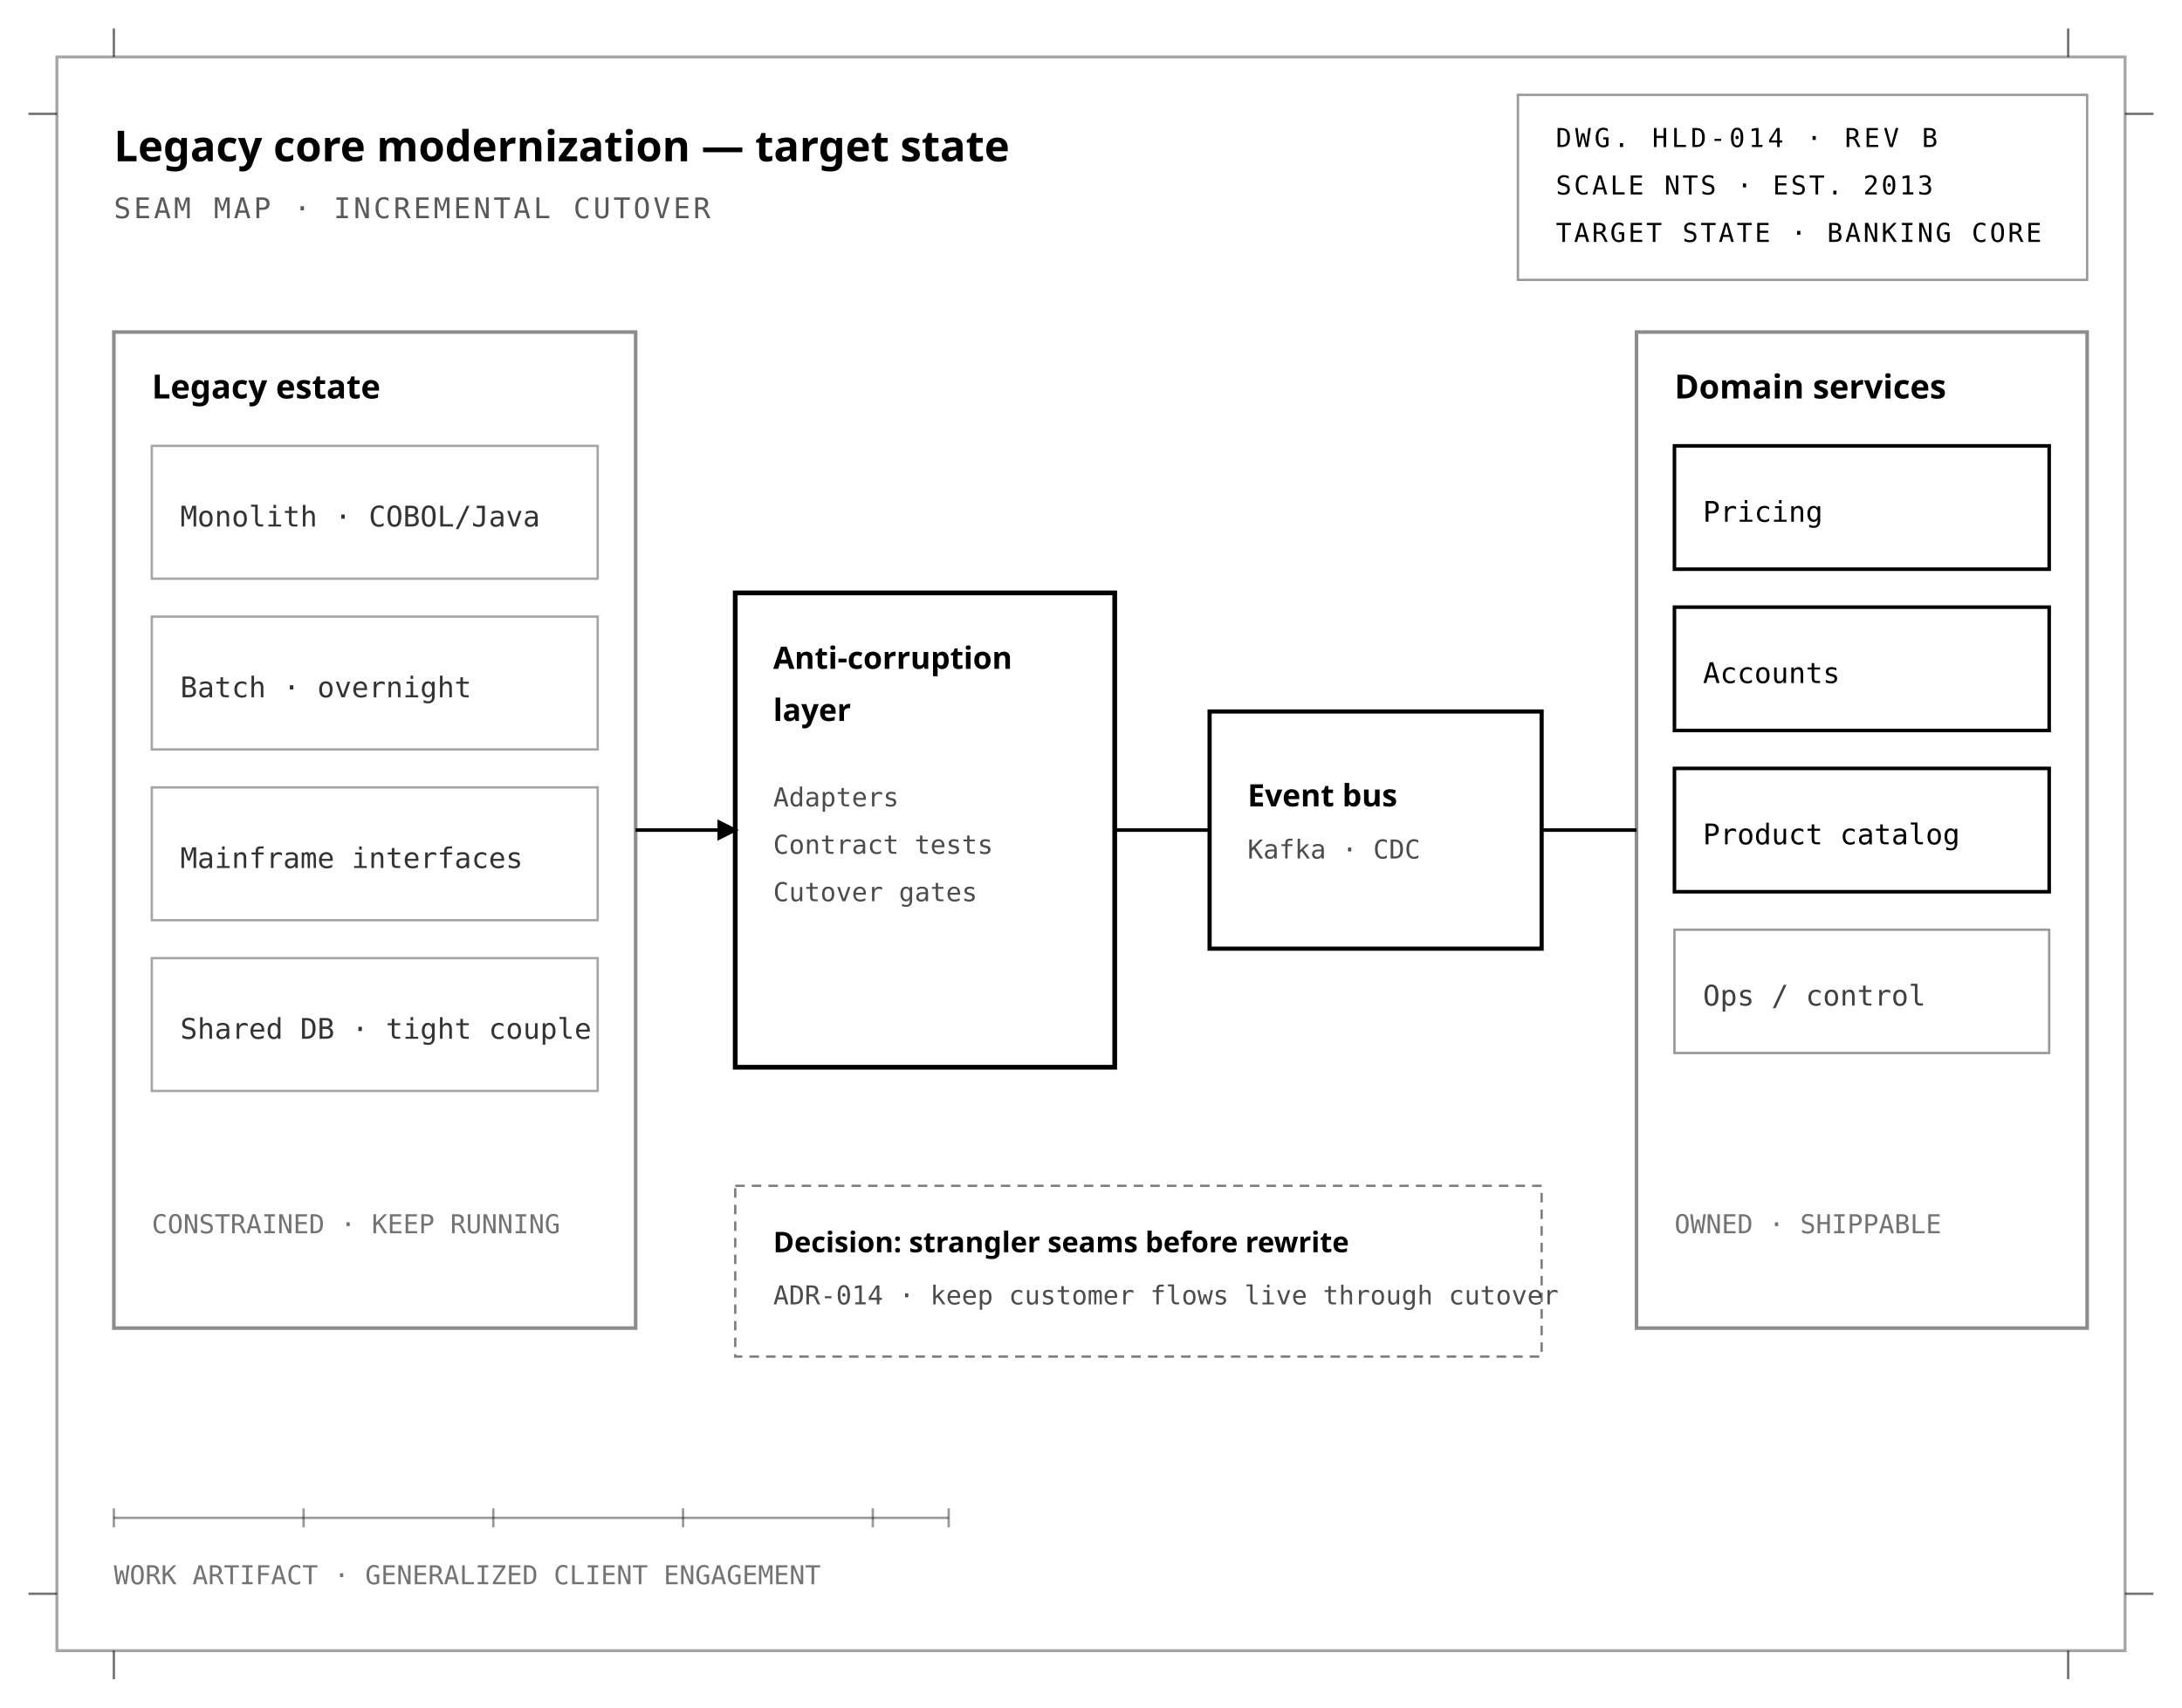
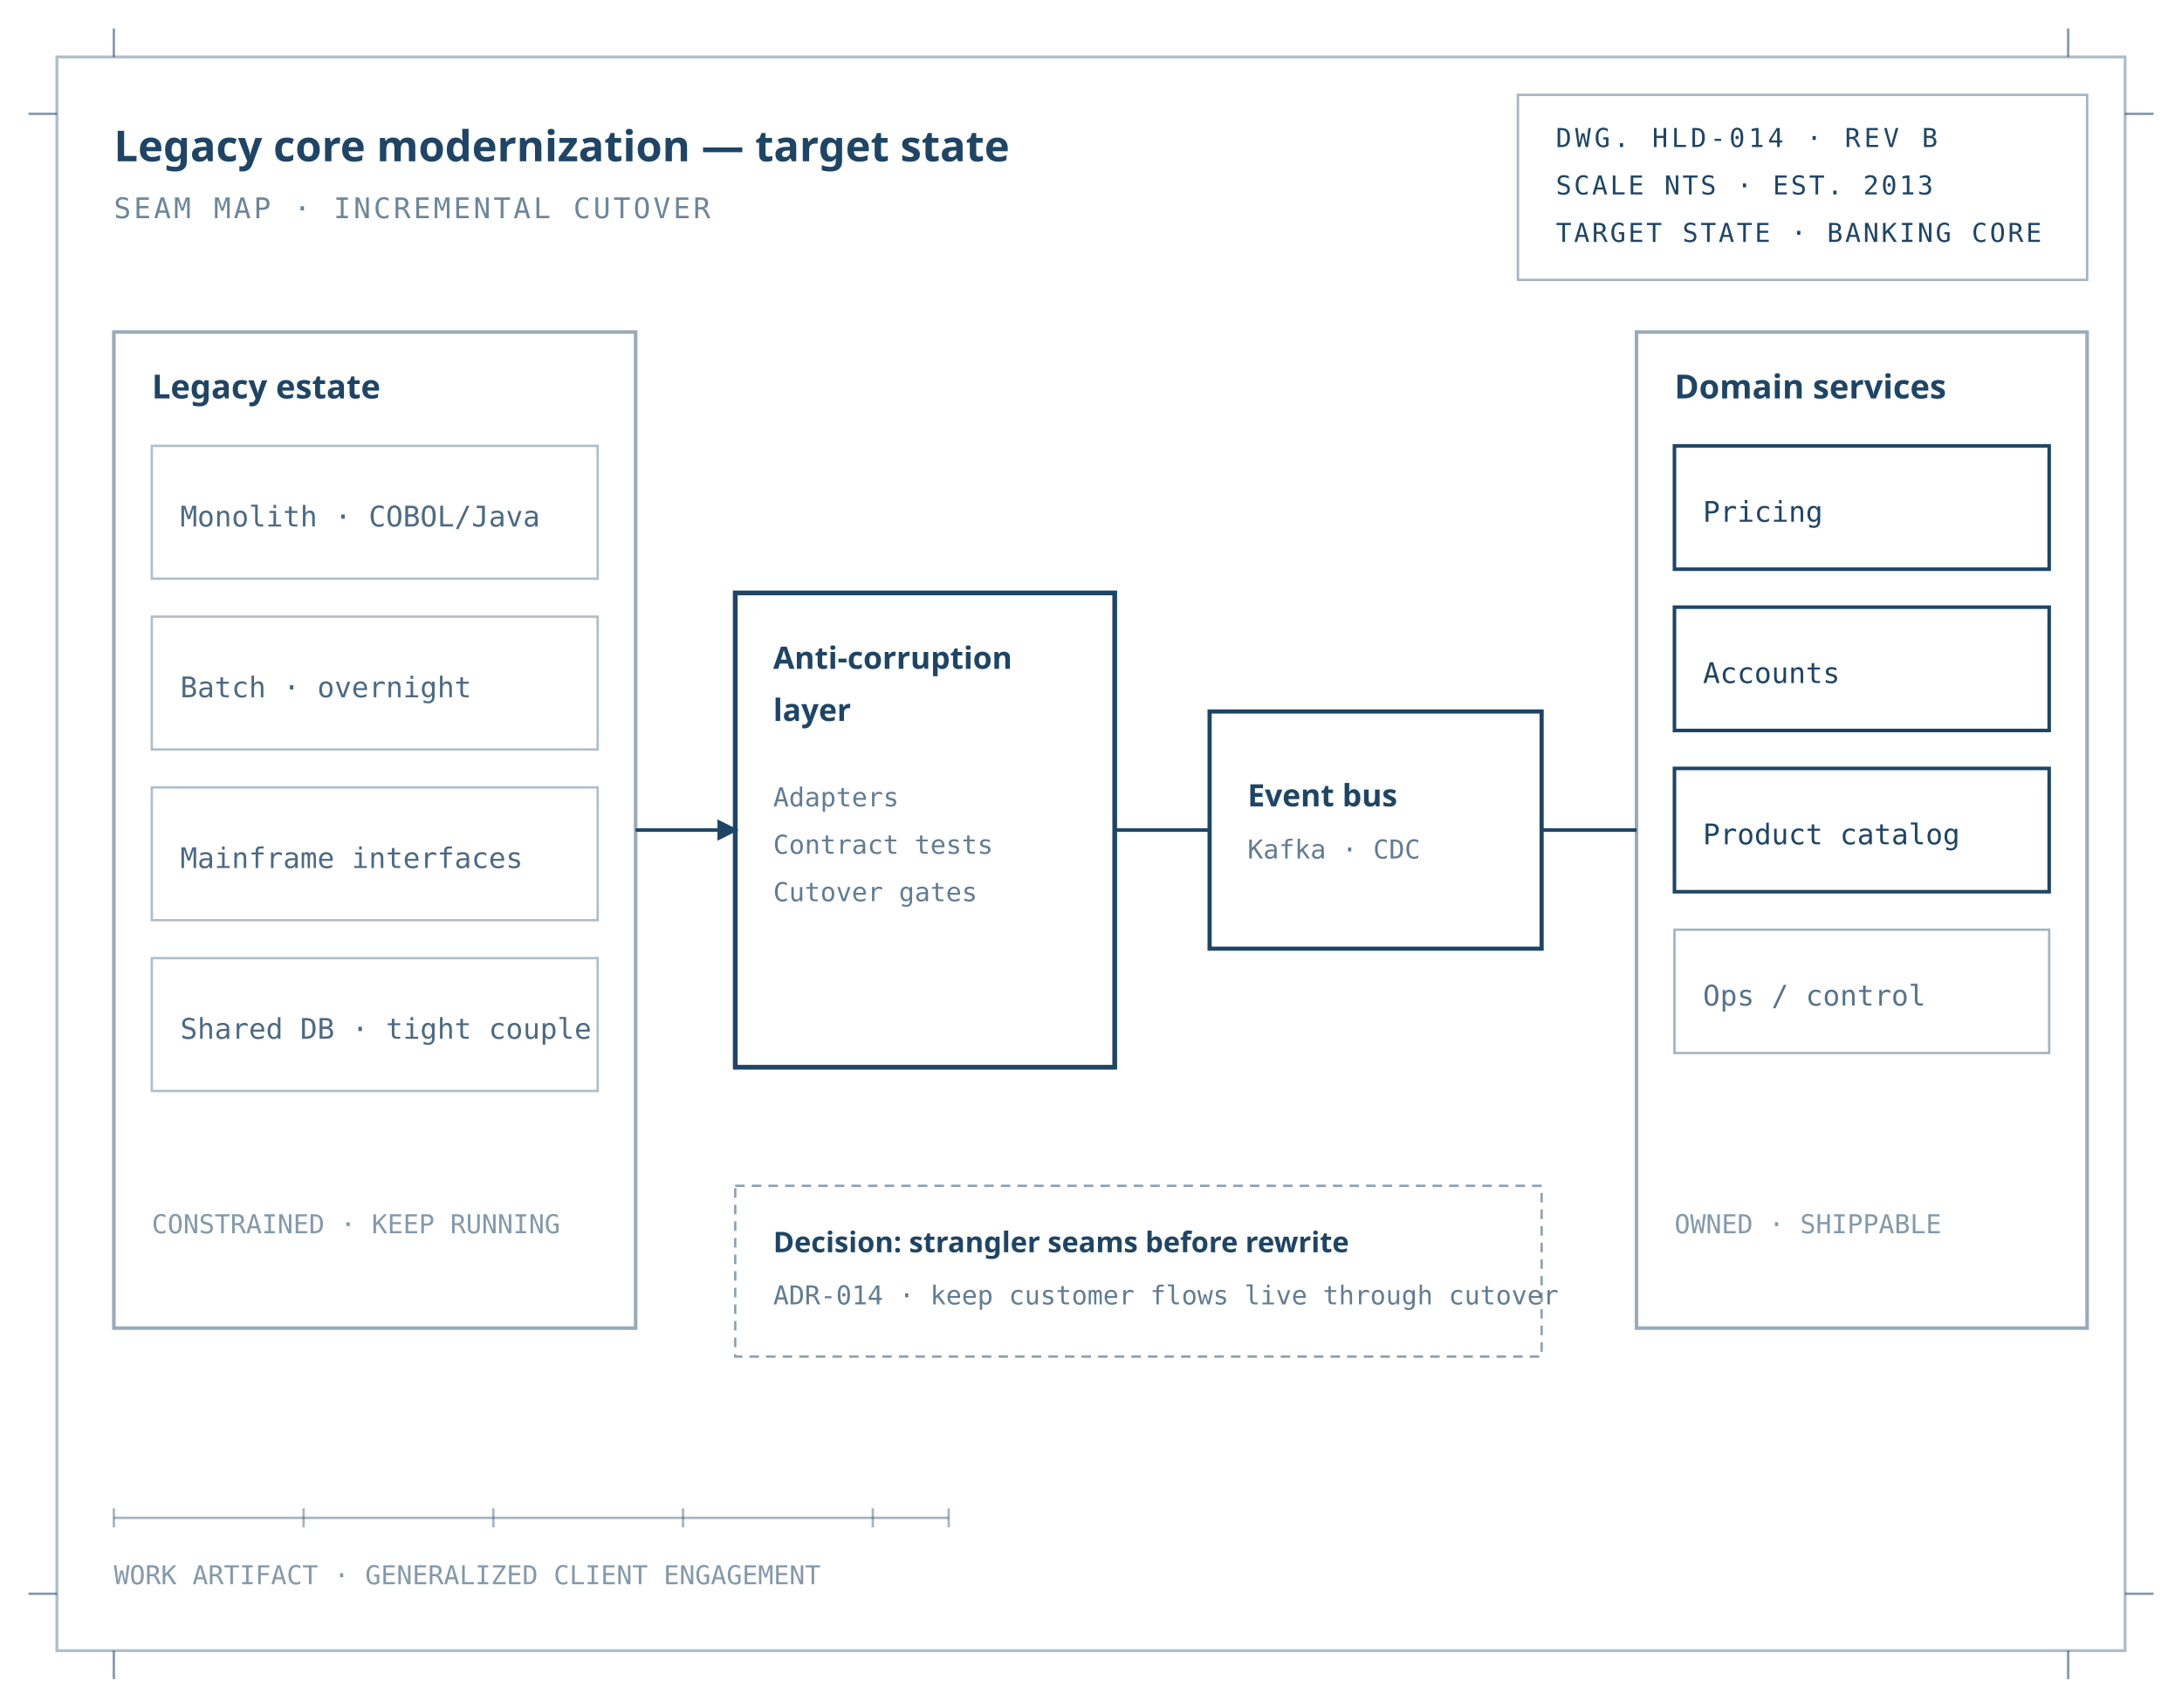
<svg xmlns="http://www.w3.org/2000/svg" viewBox="0 0 920 720" fill="none" role="img" aria-labelledby="title desc">
-   <rect x="24" y="24" width="872" height="672" stroke="currentColor" stroke-opacity=".35" stroke-width="1.25" />
-   <path d="M24 48H12M48 24V12M896 48h12M872 24V12M24 672H12M48 696v12M896 672h12M872 696v12" stroke="currentColor" stroke-opacity=".55" stroke-width="1" />
-   <rect x="640" y="40" width="240" height="78" stroke="currentColor" stroke-opacity=".4" stroke-width="1" />
-   <text x="656" y="62" fill="currentColor" font-family="ui-monospace, monospace" font-size="11" letter-spacing="1.5">DWG. HLD-014 · REV B</text>
-   <text x="656" y="82" fill="currentColor" font-family="ui-monospace, monospace" font-size="11" letter-spacing="1">SCALE NTS · EST. 2013</text>
-   <text x="656" y="102" fill="currentColor" font-family="ui-monospace, monospace" font-size="11" letter-spacing="1">TARGET STATE · BANKING CORE</text>
-   <text x="48" y="68" fill="currentColor" font-family="ui-sans-serif, system-ui, sans-serif" font-size="18" font-weight="600">Legacy core modernization — target state</text>
-   <text x="48" y="92" fill="currentColor" fill-opacity=".65" font-family="ui-monospace, monospace" font-size="12" letter-spacing="1.2">SEAM MAP · INCREMENTAL CUTOVER</text>
-   <rect x="48" y="140" width="220" height="420" stroke="currentColor" stroke-opacity=".45" stroke-width="1.5" />
-   <text x="64" y="168" fill="currentColor" font-family="ui-sans-serif, system-ui, sans-serif" font-size="14" font-weight="600">Legacy estate</text>
-   <rect x="64" y="188" width="188" height="56" stroke="currentColor" stroke-opacity=".35" stroke-width="1" />
-   <text x="76" y="222" fill="currentColor" fill-opacity=".8" font-family="ui-monospace, monospace" font-size="12">Monolith · COBOL/Java</text>
-   <rect x="64" y="260" width="188" height="56" stroke="currentColor" stroke-opacity=".35" stroke-width="1" />
-   <text x="76" y="294" fill="currentColor" fill-opacity=".8" font-family="ui-monospace, monospace" font-size="12">Batch · overnight</text>
-   <rect x="64" y="332" width="188" height="56" stroke="currentColor" stroke-opacity=".35" stroke-width="1" />
-   <text x="76" y="366" fill="currentColor" fill-opacity=".8" font-family="ui-monospace, monospace" font-size="12">Mainframe interfaces</text>
-   <rect x="64" y="404" width="188" height="56" stroke="currentColor" stroke-opacity=".35" stroke-width="1" />
-   <text x="76" y="438" fill="currentColor" fill-opacity=".8" font-family="ui-monospace, monospace" font-size="12">Shared DB · tight couple</text>
-   <text x="64" y="520" fill="currentColor" fill-opacity=".55" font-family="ui-monospace, monospace" font-size="11">CONSTRAINED · KEEP RUNNING</text>
-   <rect x="310" y="250" width="160" height="200" stroke="currentColor" stroke-width="2" />
-   <text x="326" y="282" fill="currentColor" font-family="ui-sans-serif, system-ui, sans-serif" font-size="13" font-weight="600">Anti-corruption</text>
-   <text x="326" y="304" fill="currentColor" font-family="ui-sans-serif, system-ui, sans-serif" font-size="13" font-weight="600">layer</text>
-   <text x="326" y="340" fill="currentColor" fill-opacity=".7" font-family="ui-monospace, monospace" font-size="11">Adapters</text>
-   <text x="326" y="360" fill="currentColor" fill-opacity=".7" font-family="ui-monospace, monospace" font-size="11">Contract tests</text>
-   <text x="326" y="380" fill="currentColor" fill-opacity=".7" font-family="ui-monospace, monospace" font-size="11">Cutover gates</text>
-   <rect x="510" y="300" width="140" height="100" stroke="currentColor" stroke-width="1.75" />
-   <text x="526" y="340" fill="currentColor" font-family="ui-sans-serif, system-ui, sans-serif" font-size="13" font-weight="600">Event bus</text>
-   <text x="526" y="362" fill="currentColor" fill-opacity=".7" font-family="ui-monospace, monospace" font-size="11">Kafka · CDC</text>
-   <rect x="690" y="140" width="190" height="420" stroke="currentColor" stroke-opacity=".45" stroke-width="1.5" />
-   <text x="706" y="168" fill="currentColor" font-family="ui-sans-serif, system-ui, sans-serif" font-size="14" font-weight="600">Domain services</text>
-   <rect x="706" y="188" width="158" height="52" stroke="currentColor" stroke-width="1.5" />
-   <text x="718" y="220" fill="currentColor" font-family="ui-monospace, monospace" font-size="12">Pricing</text>
-   <rect x="706" y="256" width="158" height="52" stroke="currentColor" stroke-width="1.5" />
-   <text x="718" y="288" fill="currentColor" font-family="ui-monospace, monospace" font-size="12">Accounts</text>
-   <rect x="706" y="324" width="158" height="52" stroke="currentColor" stroke-width="1.5" />
-   <text x="718" y="356" fill="currentColor" font-family="ui-monospace, monospace" font-size="12">Product catalog</text>
-   <rect x="706" y="392" width="158" height="52" stroke="currentColor" stroke-opacity=".4" stroke-width="1" />
-   <text x="718" y="424" fill="currentColor" fill-opacity=".75" font-family="ui-monospace, monospace" font-size="12">Ops / control</text>
-   <text x="706" y="520" fill="currentColor" fill-opacity=".55" font-family="ui-monospace, monospace" font-size="11">OWNED · SHIPPABLE</text>
-   <path d="M268 350H310" stroke="currentColor" stroke-width="1.5" marker-end="url(#arrow)" />
-   <path d="M470 350H510" stroke="currentColor" stroke-width="1.5" />
-   <path d="M650 350H690" stroke="currentColor" stroke-width="1.5" />
+   <rect x="24" y="24" width="872" height="672" stroke="#1e4566" stroke-opacity=".35" stroke-width="1.25" />
+   <path d="M24 48H12M48 24V12M896 48h12M872 24V12M24 672H12M48 696v12M896 672h12M872 696v12" stroke="#1e4566" stroke-opacity=".55" stroke-width="1" />
+   <rect x="640" y="40" width="240" height="78" stroke="#1e4566" stroke-opacity=".4" stroke-width="1" />
+   <text x="656" y="62" fill="#1e4566" font-family="ui-monospace, monospace" font-size="11" letter-spacing="1.5">DWG. HLD-014 · REV B</text>
+   <text x="656" y="82" fill="#1e4566" font-family="ui-monospace, monospace" font-size="11" letter-spacing="1">SCALE NTS · EST. 2013</text>
+   <text x="656" y="102" fill="#1e4566" font-family="ui-monospace, monospace" font-size="11" letter-spacing="1">TARGET STATE · BANKING CORE</text>
+   <text x="48" y="68" fill="#1e4566" font-family="ui-sans-serif, system-ui, sans-serif" font-size="18" font-weight="600">Legacy core modernization — target state</text>
+   <text x="48" y="92" fill="#1e4566" fill-opacity=".65" font-family="ui-monospace, monospace" font-size="12" letter-spacing="1.2">SEAM MAP · INCREMENTAL CUTOVER</text>
+   <rect x="48" y="140" width="220" height="420" stroke="#1e4566" stroke-opacity=".45" stroke-width="1.5" />
+   <text x="64" y="168" fill="#1e4566" font-family="ui-sans-serif, system-ui, sans-serif" font-size="14" font-weight="600">Legacy estate</text>
+   <rect x="64" y="188" width="188" height="56" stroke="#1e4566" stroke-opacity=".35" stroke-width="1" />
+   <text x="76" y="222" fill="#1e4566" fill-opacity=".8" font-family="ui-monospace, monospace" font-size="12">Monolith · COBOL/Java</text>
+   <rect x="64" y="260" width="188" height="56" stroke="#1e4566" stroke-opacity=".35" stroke-width="1" />
+   <text x="76" y="294" fill="#1e4566" fill-opacity=".8" font-family="ui-monospace, monospace" font-size="12">Batch · overnight</text>
+   <rect x="64" y="332" width="188" height="56" stroke="#1e4566" stroke-opacity=".35" stroke-width="1" />
+   <text x="76" y="366" fill="#1e4566" fill-opacity=".8" font-family="ui-monospace, monospace" font-size="12">Mainframe interfaces</text>
+   <rect x="64" y="404" width="188" height="56" stroke="#1e4566" stroke-opacity=".35" stroke-width="1" />
+   <text x="76" y="438" fill="#1e4566" fill-opacity=".8" font-family="ui-monospace, monospace" font-size="12">Shared DB · tight couple</text>
+   <text x="64" y="520" fill="#1e4566" fill-opacity=".55" font-family="ui-monospace, monospace" font-size="11">CONSTRAINED · KEEP RUNNING</text>
+   <rect x="310" y="250" width="160" height="200" stroke="#1e4566" stroke-width="2" />
+   <text x="326" y="282" fill="#1e4566" font-family="ui-sans-serif, system-ui, sans-serif" font-size="13" font-weight="600">Anti-corruption</text>
+   <text x="326" y="304" fill="#1e4566" font-family="ui-sans-serif, system-ui, sans-serif" font-size="13" font-weight="600">layer</text>
+   <text x="326" y="340" fill="#1e4566" fill-opacity=".7" font-family="ui-monospace, monospace" font-size="11">Adapters</text>
+   <text x="326" y="360" fill="#1e4566" fill-opacity=".7" font-family="ui-monospace, monospace" font-size="11">Contract tests</text>
+   <text x="326" y="380" fill="#1e4566" fill-opacity=".7" font-family="ui-monospace, monospace" font-size="11">Cutover gates</text>
+   <rect x="510" y="300" width="140" height="100" stroke="#1e4566" stroke-width="1.75" />
+   <text x="526" y="340" fill="#1e4566" font-family="ui-sans-serif, system-ui, sans-serif" font-size="13" font-weight="600">Event bus</text>
+   <text x="526" y="362" fill="#1e4566" fill-opacity=".7" font-family="ui-monospace, monospace" font-size="11">Kafka · CDC</text>
+   <rect x="690" y="140" width="190" height="420" stroke="#1e4566" stroke-opacity=".45" stroke-width="1.5" />
+   <text x="706" y="168" fill="#1e4566" font-family="ui-sans-serif, system-ui, sans-serif" font-size="14" font-weight="600">Domain services</text>
+   <rect x="706" y="188" width="158" height="52" stroke="#1e4566" stroke-width="1.5" />
+   <text x="718" y="220" fill="#1e4566" font-family="ui-monospace, monospace" font-size="12">Pricing</text>
+   <rect x="706" y="256" width="158" height="52" stroke="#1e4566" stroke-width="1.5" />
+   <text x="718" y="288" fill="#1e4566" font-family="ui-monospace, monospace" font-size="12">Accounts</text>
+   <rect x="706" y="324" width="158" height="52" stroke="#1e4566" stroke-width="1.5" />
+   <text x="718" y="356" fill="#1e4566" font-family="ui-monospace, monospace" font-size="12">Product catalog</text>
+   <rect x="706" y="392" width="158" height="52" stroke="#1e4566" stroke-opacity=".4" stroke-width="1" />
+   <text x="718" y="424" fill="#1e4566" fill-opacity=".75" font-family="ui-monospace, monospace" font-size="12">Ops / control</text>
+   <text x="706" y="520" fill="#1e4566" fill-opacity=".55" font-family="ui-monospace, monospace" font-size="11">OWNED · SHIPPABLE</text>
+   <path d="M268 350H310" stroke="#1e4566" stroke-width="1.5" marker-end="url(#arrow)" />
+   <path d="M470 350H510" stroke="#1e4566" stroke-width="1.5" />
+   <path d="M650 350H690" stroke="#1e4566" stroke-width="1.5" />
  <defs>
    <marker id="arrow" markerWidth="6" markerHeight="6" refX="5" refY="3" orient="auto">
-       <path d="M0 0L6 3L0 6" fill="currentColor" />
+       <path d="M0 0L6 3L0 6" fill="#1e4566" />
    </marker>
  </defs>
-   <rect x="310" y="500" width="340" height="72" stroke="currentColor" stroke-opacity=".5" stroke-width="1" stroke-dasharray="4 3" />
-   <text x="326" y="528" fill="currentColor" font-family="ui-sans-serif, system-ui, sans-serif" font-size="12" font-weight="600">Decision: strangler seams before rewrite</text>
-   <text x="326" y="550" fill="currentColor" fill-opacity=".7" font-family="ui-monospace, monospace" font-size="11">ADR-014 · keep customer flows live through cutover</text>
-   <path d="M48 640H400" stroke="currentColor" stroke-opacity=".4" stroke-width="1" />
-   <path d="M48 636v8M128 636v8M208 636v8M288 636v8M368 636v8M400 636v8" stroke="currentColor" stroke-opacity=".4" stroke-width="1" />
-   <text x="48" y="668" fill="currentColor" fill-opacity=".55" font-family="ui-monospace, monospace" font-size="11">WORK ARTIFACT · GENERALIZED CLIENT ENGAGEMENT</text>
+   <rect x="310" y="500" width="340" height="72" stroke="#1e4566" stroke-opacity=".5" stroke-width="1" stroke-dasharray="4 3" />
+   <text x="326" y="528" fill="#1e4566" font-family="ui-sans-serif, system-ui, sans-serif" font-size="12" font-weight="600">Decision: strangler seams before rewrite</text>
+   <text x="326" y="550" fill="#1e4566" fill-opacity=".7" font-family="ui-monospace, monospace" font-size="11">ADR-014 · keep customer flows live through cutover</text>
+   <path d="M48 640H400" stroke="#1e4566" stroke-opacity=".4" stroke-width="1" />
+   <path d="M48 636v8M128 636v8M208 636v8M288 636v8M368 636v8M400 636v8" stroke="#1e4566" stroke-opacity=".4" stroke-width="1" />
+   <text x="48" y="668" fill="#1e4566" fill-opacity=".55" font-family="ui-monospace, monospace" font-size="11">WORK ARTIFACT · GENERALIZED CLIENT ENGAGEMENT</text>
</svg>
